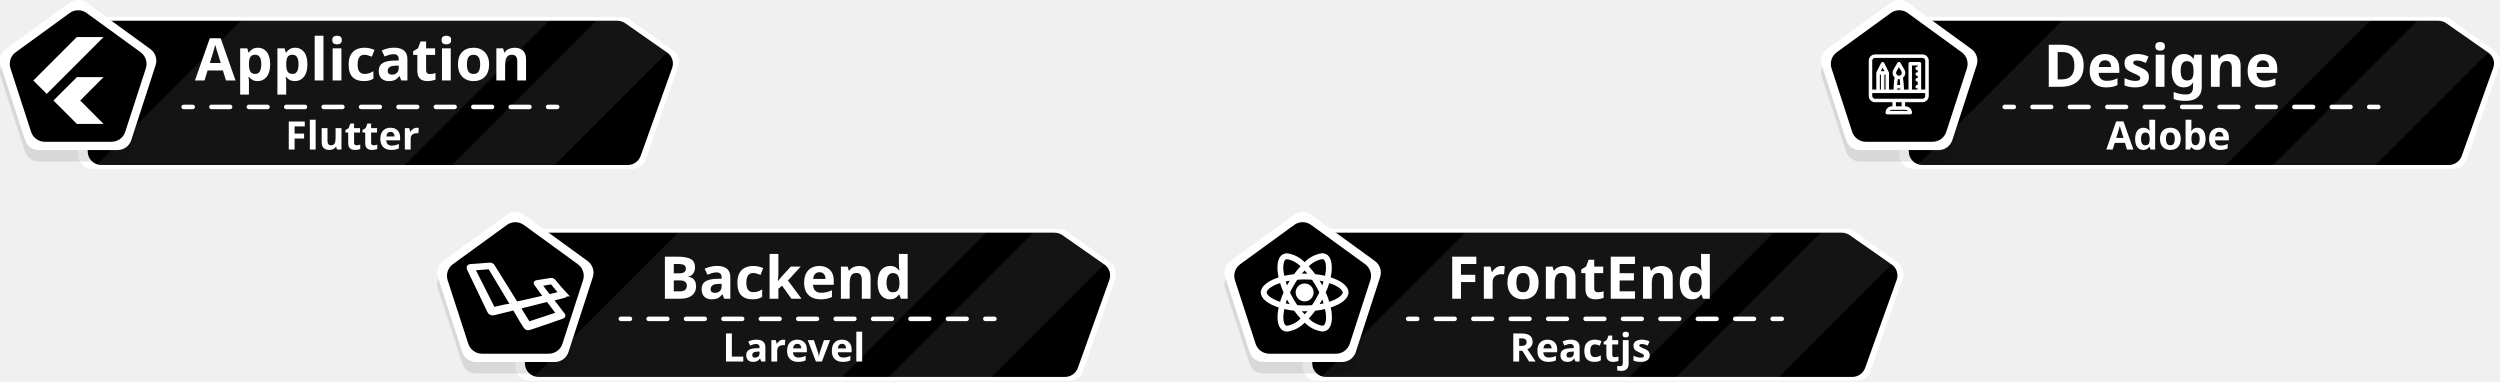
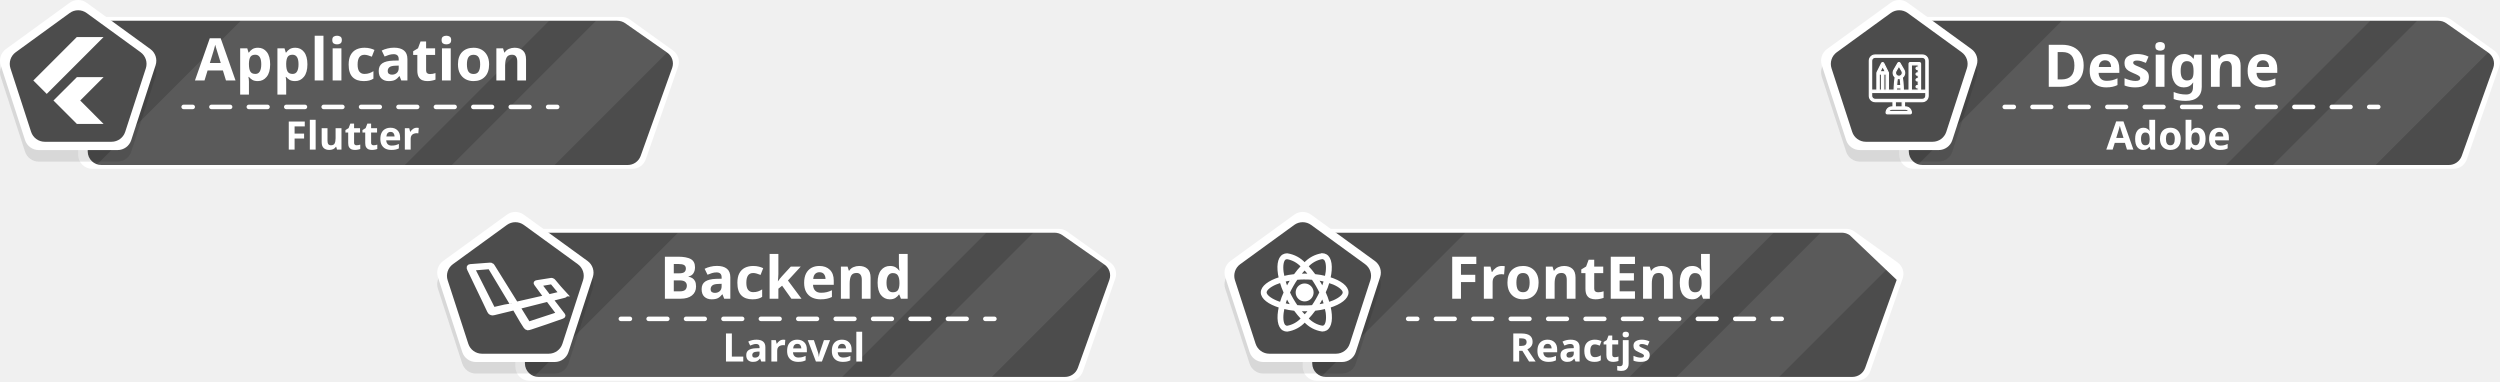
- <svg xmlns="http://www.w3.org/2000/svg" width="636.985" height="97.109" viewBox="0 0 636.985 97.109">
-   <g id="Class" transform="translate(-9152.508 -1695.504)">
+ <svg xmlns="http://www.w3.org/2000/svg" width="636.985" height="97.11" viewBox="0 0 636.985 97.11">
+   <g id="Class" transform="translate(-9152.508 -1695.503)">
    <g id="TeamMid" transform="translate(-6 -58)">
      <g id="Group_11578" data-name="Group 11578" transform="translate(133 -121)">
        <g id="Group_11554" data-name="Group 11554" transform="translate(9367.178 1414.505)">
          <g id="Group_11553" data-name="Group 11553" transform="translate(0 -29.892)">
            <g id="Group_11551" data-name="Group 11551" transform="translate(64.073 329.785)">
              <path id="Path_968" data-name="Path 968" d="M222.749,171.458l-10.976-7.878a3.588,3.588,0,0,0-2.095-.675H74.768a3.594,3.594,0,0,0-3.593,3.595v31.511a3.594,3.594,0,0,0,3.593,3.593H212.4a3.591,3.591,0,0,0,3.393-2.409l8.251-23.633A3.591,3.591,0,0,0,222.749,171.458Z" transform="translate(6.994 1.515)" fill="#fff" />
-               <path id="Path_969" data-name="Path 969" d="M220.412,171.66l-10.693-7.482a3.562,3.562,0,0,0-2.041-.64H76.256a3.457,3.457,0,0,0-3.5,3.413v29.924a3.458,3.458,0,0,0,3.5,3.413H210.333a3.5,3.5,0,0,0,3.3-2.289l8.038-22.442A3.363,3.363,0,0,0,220.412,171.66Z" transform="translate(7.85 1.858)" />
+               <path id="Path_969" data-name="Path 969" d="M220.412,171.66l-10.693-7.482a3.562,3.562,0,0,0-2.041-.64H76.256a3.457,3.457,0,0,0-3.5,3.413v29.924a3.458,3.458,0,0,0,3.5,3.413H210.333a3.5,3.5,0,0,0,3.3-2.289l8.038-22.442A3.363,3.363,0,0,0,220.412,171.66Z" transform="translate(7.85 1.858)" fill="#4c4c4c" />
              <path id="Path_970" data-name="Path 970" d="M74.336,200.108a3.52,3.52,0,0,0,1.064.177h77.313l36.749-36.747H110.906Z" transform="translate(8.706 1.858)" fill="#fff" opacity="0.08" style="mix-blend-mode: luminosity;isolation: isolate" />
              <path id="Path_971" data-name="Path 971" d="M159.133,200.285l28.652-28.652-10.656-7.456a3.562,3.562,0,0,0-2.041-.64H169.7l-36.749,36.747Z" transform="translate(40.44 1.858)" fill="#fff" opacity="0.08" style="mix-blend-mode: luminosity;isolation: isolate" />
              <g id="Group_11550" data-name="Group 11550" transform="translate(104.47 186.77)">
                <g id="Group_11547" data-name="Group 11547">
                  <path id="Path_972" data-name="Path 972" d="M89.79,176.614H87.478a.578.578,0,1,1,0-1.156H89.79a.578.578,0,0,1,0,1.156Z" transform="translate(-86.9 -175.458)" fill="#fff" />
                </g>
                <g id="Group_11548" data-name="Group 11548" transform="translate(7.077)">
                  <path id="Path_973" data-name="Path 973" d="M173.1,176.614h-4.766a.578.578,0,1,1,0-1.156H173.1a.578.578,0,0,1,0,1.156Zm-9.534,0H158.8a.578.578,0,1,1,0-1.156h4.765a.578.578,0,1,1,0,1.156Zm-9.531,0h-4.768a.578.578,0,1,1,0-1.156h4.768a.578.578,0,0,1,0,1.156Zm-9.534,0h-4.766a.578.578,0,0,1,0-1.156H144.5a.578.578,0,0,1,0,1.156Zm-9.531,0H130.2a.578.578,0,0,1,0-1.156h4.768a.578.578,0,0,1,0,1.156Zm-9.534,0h-4.766a.578.578,0,0,1,0-1.156h4.766a.578.578,0,1,1,0,1.156Zm-9.534,0h-4.765a.578.578,0,1,1,0-1.156H115.9a.578.578,0,1,1,0,1.156Zm-9.531,0H101.6a.578.578,0,0,1,0-1.156h4.766a.578.578,0,0,1,0,1.156Zm-9.534,0H92.069a.578.578,0,1,1,0-1.156h4.766a.578.578,0,0,1,0,1.156Z" transform="translate(-91.491 -175.458)" fill="#fff" />
                </g>
                <g id="Group_11549" data-name="Group 11549" transform="translate(92.869)">
                  <path id="Path_974" data-name="Path 974" d="M150.039,176.614h-2.312a.578.578,0,1,1,0-1.156h2.312a.578.578,0,1,1,0,1.156Z" transform="translate(-147.149 -175.458)" fill="#fff" />
                </g>
              </g>
              <path id="Path_975" data-name="Path 975" d="M76.014,162.716l-16.247,11.8a3.666,3.666,0,0,0-1.332,4.1l6.206,19.1a3.664,3.664,0,0,0,3.487,2.533H88.21a3.664,3.664,0,0,0,3.487-2.533l6.206-19.1a3.664,3.664,0,0,0-1.332-4.1l-16.247-11.8A3.669,3.669,0,0,0,76.014,162.716Z" transform="translate(0 1.034)" fill="#ccc" opacity="0.5" style="mix-blend-mode: multiply;isolation: isolate" />
              <path id="Path_976" data-name="Path 976" d="M76.014,160.807l-16.247,11.8a3.664,3.664,0,0,0-1.332,4.1l6.206,19.1a3.666,3.666,0,0,0,3.487,2.533H88.21A3.666,3.666,0,0,0,91.7,195.81l6.206-19.1a3.661,3.661,0,0,0-1.332-4.1l-16.247-11.8A3.664,3.664,0,0,0,76.014,160.807Z" transform="translate(0)" fill="#fff" />
-               <path id="Path_977" data-name="Path 977" d="M75.141,162.5l-13.76,10a3.668,3.668,0,0,0-1.332,4.1l5.256,16.176a3.667,3.667,0,0,0,3.487,2.533H85.8a3.667,3.667,0,0,0,3.487-2.533L94.543,176.6a3.668,3.668,0,0,0-1.332-4.1l-13.76-10A3.669,3.669,0,0,0,75.141,162.5Z" transform="translate(0.873 0.919)" />
+               <path id="Path_977" data-name="Path 977" d="M75.141,162.5l-13.76,10a3.668,3.668,0,0,0-1.332,4.1l5.256,16.176a3.667,3.667,0,0,0,3.487,2.533H85.8a3.667,3.667,0,0,0,3.487-2.533L94.543,176.6a3.668,3.668,0,0,0-1.332-4.1l-13.76-10A3.669,3.669,0,0,0,75.141,162.5Z" transform="translate(0.873 0.919)" fill="#4c4c4c" />
            </g>
            <text id="Designe" transform="translate(179 497)" fill="#fff" font-size="15" font-family="Montserrat" font-weight="700">
              <tspan x="0" y="15">Designe</tspan>
            </text>
            <text id="Adobe" transform="translate(195 518)" fill="#fff" font-size="10" font-family="Montserrat" font-weight="700">
              <tspan x="0" y="10">Adobe</tspan>
            </text>
          </g>
        </g>
        <path id="Path_984" data-name="Path 984" d="M13.521,0H1.463A1.465,1.465,0,0,0,0,1.463v8.956a1.465,1.465,0,0,0,1.463,1.463H6.029v1.346H5.736a1.464,1.464,0,0,0-1.463,1.463.293.293,0,0,0,.293.293h5.853a.293.293,0,0,0,.293-.293,1.465,1.465,0,0,0-1.463-1.463H8.956V11.882h4.566a1.465,1.465,0,0,0,1.463-1.463V1.463A1.465,1.465,0,0,0,13.521,0ZM1.463.585H13.521a.879.879,0,0,1,.878.878V8.956H13.053V2.224a.293.293,0,0,0-.293-.293H10.419a.293.293,0,0,0-.293.293V8.956H8.661c0-.3-.011-.6-.024-.891a18.825,18.825,0,0,0-.229-2.342,1.464,1.464,0,0,0,.4-1.909L7.794,2.058a.293.293,0,0,0-.507,0L6.272,3.815a1.463,1.463,0,0,0,.322,1.847,18.578,18.578,0,0,0-.247,2.4c-.013.293-.021.591-.025.891H4.858V4.566a.291.291,0,0,0-.029-.126l0,0L3.657,2.093a.293.293,0,0,0-.524,0L1.962,4.435l0,0a.291.291,0,0,0-.029.126v4.39H.585V1.463A.879.879,0,0,1,1.463.585Zm9.248,8.37V2.517h1.756V3.1h-.293a.293.293,0,0,0,0,.585h.293v.878h-.293a.293.293,0,0,0,0,.585h.293v.878h-.293a.293.293,0,0,0,0,.585h.293V7.785h-.293a.293.293,0,0,0,0,.585h.293v.585ZM7.541,6.009a1.465,1.465,0,0,0,.316-.035c.054.348.134.964.181,1.811H6.948c.05-.847.133-1.472.191-1.832a1.465,1.465,0,0,0,.4.056Zm0-.585A.879.879,0,0,1,6.78,4.107l.761-1.318L8.3,4.107a.878.878,0,0,1-.761,1.316ZM6.922,8.37H8.064c.006.192.01.388.012.585H6.908C6.911,8.759,6.915,8.564,6.922,8.37Zm-3.234.585v-4.1h.585v4.1Zm-1.171,0v-4.1H3.1v4.1ZM2.7,4.273l.7-1.394.7,1.394ZM10.076,14.4H4.908a.88.88,0,0,1,.828-.585H9.248a.879.879,0,0,1,.828.585ZM8.37,13.228H6.614V11.882H8.37ZM13.521,11.3H1.463a.879.879,0,0,1-.878-.878V9.541H14.4v.878A.879.879,0,0,1,13.521,11.3Zm0,0" transform="translate(9501.803 1888.519)" fill="#fff" stroke="#fff" stroke-width="0.3" />
      </g>
    </g>
    <g id="Group_11577" data-name="Group 11577" transform="translate(473 -67)">
      <g id="Group_11554-2" data-name="Group 11554" transform="translate(8869.178 1356.505)">
        <g id="Group_11553-2" data-name="Group 11553" transform="translate(0 -29.892)">
          <g id="Group_11551-2" data-name="Group 11551" transform="translate(64.073 329.785)">
            <path id="Path_968-2" data-name="Path 968" d="M222.749,171.458l-10.976-7.878a3.588,3.588,0,0,0-2.095-.675H74.768a3.594,3.594,0,0,0-3.593,3.595v31.511a3.594,3.594,0,0,0,3.593,3.593H212.4a3.591,3.591,0,0,0,3.393-2.409l8.251-23.633A3.591,3.591,0,0,0,222.749,171.458Z" transform="translate(6.994 1.515)" fill="#fff" />
-             <path id="Path_969-2" data-name="Path 969" d="M220.412,171.66l-10.693-7.482a3.562,3.562,0,0,0-2.041-.64H76.256a3.457,3.457,0,0,0-3.5,3.413v29.924a3.458,3.458,0,0,0,3.5,3.413H210.333a3.5,3.5,0,0,0,3.3-2.289l8.038-22.442A3.363,3.363,0,0,0,220.412,171.66Z" transform="translate(7.85 1.858)" />
+             <path id="Path_969-2" data-name="Path 969" d="M209.719,164.178a3.562,3.562,0,0,0-2.041-.64H76.256a3.457,3.457,0,0,0-3.5,3.413v29.924a3.458,3.458,0,0,0,3.5,3.413H210.333a3.5,3.5,0,0,0,3.3-2.289l8.038-22.442Z" transform="translate(7.85 1.858)" fill="#4c4c4c" />
            <path id="Path_970-2" data-name="Path 970" d="M74.336,200.108a3.52,3.52,0,0,0,1.064.177h77.313l36.749-36.747H110.906Z" transform="translate(8.706 1.858)" fill="#fff" opacity="0.08" style="mix-blend-mode: luminosity;isolation: isolate" />
            <path id="Path_971-2" data-name="Path 971" d="M159.133,200.285l28.652-28.652-10.656-7.456a3.562,3.562,0,0,0-2.041-.64H169.7l-36.749,36.747Z" transform="translate(40.44 1.858)" fill="#fff" opacity="0.08" style="mix-blend-mode: luminosity;isolation: isolate" />
            <g id="Group_11550-2" data-name="Group 11550" transform="translate(104.47 186.77)">
              <g id="Group_11547-2" data-name="Group 11547">
                <path id="Path_972-2" data-name="Path 972" d="M89.79,176.614H87.478a.578.578,0,1,1,0-1.156H89.79a.578.578,0,0,1,0,1.156Z" transform="translate(-86.9 -175.458)" fill="#fff" />
              </g>
              <g id="Group_11548-2" data-name="Group 11548" transform="translate(7.077)">
                <path id="Path_973-2" data-name="Path 973" d="M173.1,176.614h-4.766a.578.578,0,1,1,0-1.156H173.1a.578.578,0,0,1,0,1.156Zm-9.534,0H158.8a.578.578,0,1,1,0-1.156h4.765a.578.578,0,1,1,0,1.156Zm-9.531,0h-4.768a.578.578,0,1,1,0-1.156h4.768a.578.578,0,0,1,0,1.156Zm-9.534,0h-4.766a.578.578,0,0,1,0-1.156H144.5a.578.578,0,0,1,0,1.156Zm-9.531,0H130.2a.578.578,0,0,1,0-1.156h4.768a.578.578,0,0,1,0,1.156Zm-9.534,0h-4.766a.578.578,0,0,1,0-1.156h4.766a.578.578,0,1,1,0,1.156Zm-9.534,0h-4.765a.578.578,0,1,1,0-1.156H115.9a.578.578,0,1,1,0,1.156Zm-9.531,0H101.6a.578.578,0,0,1,0-1.156h4.766a.578.578,0,0,1,0,1.156Zm-9.534,0H92.069a.578.578,0,1,1,0-1.156h4.766a.578.578,0,0,1,0,1.156Z" transform="translate(-91.491 -175.458)" fill="#fff" />
              </g>
              <g id="Group_11549-2" data-name="Group 11549" transform="translate(92.869)">
                <path id="Path_974-2" data-name="Path 974" d="M150.039,176.614h-2.312a.578.578,0,1,1,0-1.156h2.312a.578.578,0,1,1,0,1.156Z" transform="translate(-147.149 -175.458)" fill="#fff" />
              </g>
            </g>
            <path id="Path_975-2" data-name="Path 975" d="M76.014,162.716l-16.247,11.8a3.666,3.666,0,0,0-1.332,4.1l6.206,19.1a3.664,3.664,0,0,0,3.487,2.533H88.21a3.664,3.664,0,0,0,3.487-2.533l6.206-19.1a3.664,3.664,0,0,0-1.332-4.1l-16.247-11.8A3.669,3.669,0,0,0,76.014,162.716Z" transform="translate(0 1.034)" fill="#ccc" opacity="0.5" style="mix-blend-mode: multiply;isolation: isolate" />
            <path id="Path_976-2" data-name="Path 976" d="M76.014,160.807l-16.247,11.8a3.664,3.664,0,0,0-1.332,4.1l6.206,19.1a3.666,3.666,0,0,0,3.487,2.533H88.21A3.666,3.666,0,0,0,91.7,195.81l6.206-19.1a3.661,3.661,0,0,0-1.332-4.1l-16.247-11.8A3.664,3.664,0,0,0,76.014,160.807Z" transform="translate(0)" fill="#fff" />
-             <path id="Path_977-2" data-name="Path 977" d="M75.141,162.5l-13.76,10a3.668,3.668,0,0,0-1.332,4.1l5.256,16.176a3.667,3.667,0,0,0,3.487,2.533H85.8a3.667,3.667,0,0,0,3.487-2.533L94.543,176.6a3.668,3.668,0,0,0-1.332-4.1l-13.76-10A3.669,3.669,0,0,0,75.141,162.5Z" transform="translate(0.873 0.919)" />
+             <path id="Path_977-2" data-name="Path 977" d="M75.141,162.5l-13.76,10a3.668,3.668,0,0,0-1.332,4.1l5.256,16.176a3.667,3.667,0,0,0,3.487,2.533H85.8a3.667,3.667,0,0,0,3.487-2.533L94.543,176.6a3.668,3.668,0,0,0-1.332-4.1l-13.76-10A3.669,3.669,0,0,0,75.141,162.5Z" transform="translate(0.873 0.919)" fill="#4c4c4c" />
          </g>
          <text id="FrontEnd" transform="translate(179 497)" fill="#fff" font-size="15" font-family="Montserrat" font-weight="700">
            <tspan x="0" y="15">FrontEnd</tspan>
          </text>
          <text id="Reactjs" transform="translate(195 518)" fill="#fff" font-size="10" font-family="Montserrat" font-weight="700">
            <tspan x="0" y="10">Reactjs</tspan>
          </text>
        </g>
      </g>
      <g id="SVGRepo_iconCarrier" transform="translate(8999.995 1824.633)">
        <path id="Path_985" data-name="Path 985" d="M10.7,16.9c.4.018.81.031,1.225.031s.833-.009,1.239-.031a17.6,17.6,0,0,1-1.231,1.431l.006-.006c-.422-.437-.827-.9-1.209-1.386ZM6.551,16.32a20.169,20.169,0,0,0,2.734.476l.1.008a21.7,21.7,0,0,0,1.861,2.236l-.008-.009a6.569,6.569,0,0,1-3.7,2.084l-.04.006H7.482a1.071,1.071,0,0,1-.5-.123l.006,0c-.606-.346-.869-1.67-.665-3.372.049-.419.129-.86.227-1.31Zm10.773-.009a11.3,11.3,0,0,1,.224,1.233l.007.063c.209,1.7-.049,3.024-.65,3.377a.961.961,0,0,1-.465.118h-.048a6.614,6.614,0,0,1-3.738-2.07l-.005-.006a21.082,21.082,0,0,0,1.8-2.161l.042-.061a20.857,20.857,0,0,0,2.979-.522l-.144.031ZM7.4,13.591c.182.357.373.713.583,1.07s.423.7.642,1.041c-.633-.093-1.243-.209-1.827-.351.164-.574.369-1.167.6-1.761Zm9.057-.018c.241.6.446,1.2.616,1.774-.583.143-1.2.264-1.836.355.219-.342.437-.694.642-1.054s.4-.718.579-1.075ZM5.825,9.675a20.9,20.9,0,0,0,1.056,2.846l-.055-.133a19.535,19.535,0,0,0-.951,2.55l-.038.149A12.526,12.526,0,0,1,4.506,14.6l.084.032c-1.577-.671-2.6-1.554-2.6-2.253s1.02-1.586,2.6-2.255c.383-.164.8-.312,1.234-.45Zm12.2,0c.441.136.86.289,1.252.453,1.577.674,2.6,1.555,2.6,2.255s-1.025,1.584-2.6,2.254c-.383.164-.8.311-1.234.449a21.447,21.447,0,0,0-1.057-2.851l.055.137a19.593,19.593,0,0,0,.95-2.549l.039-.15Zm-2.79-.614c.633.094,1.243.209,1.827.353-.164.576-.369,1.167-.6,1.761-.182-.355-.373-.713-.583-1.069s-.423-.7-.642-1.044Zm-6.611,0c-.219.343-.437.694-.641,1.057s-.4.712-.579,1.069c-.241-.6-.446-1.193-.616-1.773.583-.136,1.2-.258,1.835-.351Zm3.31-.232c.674,0,1.345.031,2.005.085q.555.8,1.077,1.694.508.874.927,1.772c-.281.6-.588,1.193-.923,1.776-.346.6-.7,1.173-1.075,1.7-.663.058-1.335.089-2.013.089s-1.345-.032-2.005-.085c-.369-.53-.73-1.1-1.077-1.694s-.648-1.174-.927-1.772c.276-.6.588-1.2.923-1.78.346-.6.7-1.171,1.075-1.7q.995-.087,2.013-.089Zm-.014-2.391a18.2,18.2,0,0,1,1.209,1.385l.029.039c-.4-.018-.81-.031-1.225-.031s-.833.009-1.239.031a17.318,17.318,0,0,1,1.231-1.431l-.006.006ZM7.472,3.656a6.625,6.625,0,0,1,3.738,2.07l.005.006A21.03,21.03,0,0,0,9.418,7.9l-.042.061a20.74,20.74,0,0,0-2.978.52l.143-.031c-.1-.446-.178-.878-.231-1.293-.209-1.7.049-3.024.65-3.375a1.3,1.3,0,0,1,.511-.12h0Zm8.9-.018v.006H16.4a1.034,1.034,0,0,1,.482.119l-.006,0c.606.348.869,1.671.665,3.373-.049.419-.129.861-.227,1.311a19.772,19.772,0,0,0-2.736-.478l-.093-.008A21.814,21.814,0,0,0,12.625,5.72l.009.009a6.585,6.585,0,0,1,3.7-2.083l.041-.007Zm0-.993a7.464,7.464,0,0,0-4.445,2.381l-.006.007a7.449,7.449,0,0,0-4.41-2.365l-.041-.005H7.44a1.991,1.991,0,0,0-.985.259l.01-.005c-1.252.722-1.533,2.972-.886,5.8-2.772.856-4.575,2.225-4.575,3.667S2.817,15.2,5.6,16.05c-.641,2.835-.355,5.089.9,5.81a1.929,1.929,0,0,0,.958.251H7.5a7.462,7.462,0,0,0,4.445-2.383l.006-.007a7.446,7.446,0,0,0,4.41,2.365l.041.005h.038a2,2,0,0,0,.979-.256l-.01.005c1.251-.721,1.533-2.972.886-5.8,2.762-.849,4.565-2.22,4.565-3.665s-1.812-2.82-4.592-3.672c.641-2.832.355-5.088-.9-5.81a1.949,1.949,0,0,0-.968-.254h-.027Zm-2.411,9.735a2.035,2.035,0,1,1-.6-1.44h0a2.029,2.029,0,0,1,.6,1.44h0Z" fill="#fff" stroke="#fff" stroke-width="0.5" />
      </g>
    </g>
    <g id="Group_11576" data-name="Group 11576" transform="translate(518.398 -67)">
      <g id="Group_11554-3" data-name="Group 11554" transform="translate(8623.178 1356.505)">
        <g id="Group_11553-3" data-name="Group 11553" transform="translate(0 -29.892)">
          <g id="Group_11551-3" data-name="Group 11551" transform="translate(64.073 329.785)">
            <path id="Path_968-3" data-name="Path 968" d="M222.749,171.458l-10.976-7.878a3.588,3.588,0,0,0-2.095-.675H74.768a3.594,3.594,0,0,0-3.593,3.595v31.511a3.594,3.594,0,0,0,3.593,3.593H212.4a3.591,3.591,0,0,0,3.393-2.409l8.251-23.633A3.591,3.591,0,0,0,222.749,171.458Z" transform="translate(6.994 1.515)" fill="#fff" />
-             <path id="Path_969-3" data-name="Path 969" d="M220.412,171.66l-10.693-7.482a3.562,3.562,0,0,0-2.041-.64H76.256a3.457,3.457,0,0,0-3.5,3.413v29.924a3.458,3.458,0,0,0,3.5,3.413H210.333a3.5,3.5,0,0,0,3.3-2.289l8.038-22.442A3.363,3.363,0,0,0,220.412,171.66Z" transform="translate(7.85 1.858)" />
+             <path id="Path_969-3" data-name="Path 969" d="M220.412,171.66l-10.693-7.482a3.562,3.562,0,0,0-2.041-.64H76.256a3.457,3.457,0,0,0-3.5,3.413v29.924a3.458,3.458,0,0,0,3.5,3.413H210.333a3.5,3.5,0,0,0,3.3-2.289l8.038-22.442A3.363,3.363,0,0,0,220.412,171.66Z" transform="translate(7.85 1.858)" fill="#4c4c4c" />
            <path id="Path_970-3" data-name="Path 970" d="M74.336,200.108a3.52,3.52,0,0,0,1.064.177h77.313l36.749-36.747H110.906Z" transform="translate(8.706 1.858)" fill="#fff" opacity="0.08" style="mix-blend-mode: luminosity;isolation: isolate" />
            <path id="Path_971-3" data-name="Path 971" d="M159.133,200.285l28.652-28.652-10.656-7.456a3.562,3.562,0,0,0-2.041-.64H169.7l-36.749,36.747Z" transform="translate(40.44 1.858)" fill="#fff" opacity="0.08" style="mix-blend-mode: luminosity;isolation: isolate" />
            <g id="Group_11550-3" data-name="Group 11550" transform="translate(104.47 186.77)">
              <g id="Group_11547-3" data-name="Group 11547">
                <path id="Path_972-3" data-name="Path 972" d="M89.79,176.614H87.478a.578.578,0,1,1,0-1.156H89.79a.578.578,0,0,1,0,1.156Z" transform="translate(-86.9 -175.458)" fill="#fff" />
              </g>
              <g id="Group_11548-3" data-name="Group 11548" transform="translate(7.077)">
                <path id="Path_973-3" data-name="Path 973" d="M173.1,176.614h-4.766a.578.578,0,1,1,0-1.156H173.1a.578.578,0,0,1,0,1.156Zm-9.534,0H158.8a.578.578,0,1,1,0-1.156h4.765a.578.578,0,1,1,0,1.156Zm-9.531,0h-4.768a.578.578,0,1,1,0-1.156h4.768a.578.578,0,0,1,0,1.156Zm-9.534,0h-4.766a.578.578,0,0,1,0-1.156H144.5a.578.578,0,0,1,0,1.156Zm-9.531,0H130.2a.578.578,0,0,1,0-1.156h4.768a.578.578,0,0,1,0,1.156Zm-9.534,0h-4.766a.578.578,0,0,1,0-1.156h4.766a.578.578,0,1,1,0,1.156Zm-9.534,0h-4.765a.578.578,0,1,1,0-1.156H115.9a.578.578,0,1,1,0,1.156Zm-9.531,0H101.6a.578.578,0,0,1,0-1.156h4.766a.578.578,0,0,1,0,1.156Zm-9.534,0H92.069a.578.578,0,1,1,0-1.156h4.766a.578.578,0,0,1,0,1.156Z" transform="translate(-91.491 -175.458)" fill="#fff" />
              </g>
              <g id="Group_11549-3" data-name="Group 11549" transform="translate(92.869)">
                <path id="Path_974-3" data-name="Path 974" d="M150.039,176.614h-2.312a.578.578,0,1,1,0-1.156h2.312a.578.578,0,1,1,0,1.156Z" transform="translate(-147.149 -175.458)" fill="#fff" />
              </g>
            </g>
            <path id="Path_975-3" data-name="Path 975" d="M76.014,162.716l-16.247,11.8a3.666,3.666,0,0,0-1.332,4.1l6.206,19.1a3.664,3.664,0,0,0,3.487,2.533H88.21a3.664,3.664,0,0,0,3.487-2.533l6.206-19.1a3.664,3.664,0,0,0-1.332-4.1l-16.247-11.8A3.669,3.669,0,0,0,76.014,162.716Z" transform="translate(0 1.034)" fill="#ccc" opacity="0.5" style="mix-blend-mode: multiply;isolation: isolate" />
            <path id="Path_976-3" data-name="Path 976" d="M76.014,160.807l-16.247,11.8a3.664,3.664,0,0,0-1.332,4.1l6.206,19.1a3.666,3.666,0,0,0,3.487,2.533H88.21A3.666,3.666,0,0,0,91.7,195.81l6.206-19.1a3.661,3.661,0,0,0-1.332-4.1l-16.247-11.8A3.664,3.664,0,0,0,76.014,160.807Z" transform="translate(0)" fill="#fff" />
-             <path id="Path_977-3" data-name="Path 977" d="M75.141,162.5l-13.76,10a3.668,3.668,0,0,0-1.332,4.1l5.256,16.176a3.667,3.667,0,0,0,3.487,2.533H85.8a3.667,3.667,0,0,0,3.487-2.533L94.543,176.6a3.668,3.668,0,0,0-1.332-4.1l-13.76-10A3.669,3.669,0,0,0,75.141,162.5Z" transform="translate(0.873 0.919)" />
+             <path id="Path_977-3" data-name="Path 977" d="M75.141,162.5l-13.76,10a3.668,3.668,0,0,0-1.332,4.1l5.256,16.176a3.667,3.667,0,0,0,3.487,2.533H85.8a3.667,3.667,0,0,0,3.487-2.533L94.543,176.6a3.668,3.668,0,0,0-1.332-4.1l-13.76-10A3.669,3.669,0,0,0,75.141,162.5Z" transform="translate(0.873 0.919)" fill="#4c4c4c" />
          </g>
          <text id="Backend" transform="translate(179 497)" fill="#fff" font-size="15" font-family="Montserrat" font-weight="700">
            <tspan x="0" y="15">Backend</tspan>
          </text>
          <text id="Larevel_SQL" data-name="Larevel &amp; SQL" transform="translate(195 518)" fill="#fff" font-size="10" font-family="Montserrat" font-weight="700">
            <tspan x="0" y="10">Larevel </tspan>
          </text>
        </g>
      </g>
      <g id="SVGRepo_iconCarrier-2" data-name="SVGRepo_iconCarrier" transform="translate(8753.507 1829.924)">
        <path id="Path_986" data-name="Path 986" d="M24.586,7.6h-.039q.308.26-.154.371l-3.352.851,3.042,3.964q.154.222.077.316a1.3,1.3,0,0,1-.377.234l-.008,0-3.929,1.373q-3.737,1.26-4.084,1.371h-.039a1.544,1.544,0,0,1-.665.148h-.027a.879.879,0,0,1-.573-.4l0,0q-.385-.481-2.812-4.7-4.125,1.037-5.165,1.26a1,1,0,0,1-.348.061.987.987,0,0,1-.921-.608l0-.007-1-2.114Q.314,1.67.121,1.189-.225.448.429.374L.93.336Q4.941.041,5.4,0c.023,0,.051,0,.078,0a1.089,1.089,0,0,1,.411.08l-.007,0A.953.953,0,0,1,6.167.37l0,0,5.972,9.595,7.474-1.7L17.149,4.894q-.27-.371.347-.444L20.964,3.9a.759.759,0,0,1,.158-.016.779.779,0,0,1,.233.036h-.006a1.1,1.1,0,0,1,.383.314l0,0,1.5,1.778Q24.47,7.486,24.586,7.6Zm-13.6,2.667q.193-.037.039-.222L5.434.743A.157.157,0,0,0,5.3.668H5.28L1.2,1q-.039,0-.039.074a.316.316,0,0,0,.039.149v0l5.047,10q.039.074.077.074h.193l2.735-.632q1.695-.405,1.737-.405Zm11.79,2.112-2.467-3.26a.328.328,0,0,0-.133-.129h0a.293.293,0,0,0-.056-.005A.3.3,0,0,0,20,9h0l-7.319,1.853,2.428,3.926q.116.185.193.2a.369.369,0,0,0,.195-.019h0L22.7,12.6q.154-.037.154-.074a.173.173,0,0,0-.039-.093h0Zm.462-4.964q.308-.074.231-.185-1.891-2.26-2.119-2.556a.278.278,0,0,0-.25-.154.289.289,0,0,0-.06.006h0L18.268,5q-.154.037-.039.185l2.2,2.889q1.425-.333,2.812-.667Z" fill="#fff" stroke="#fff" stroke-width="1" />
      </g>
    </g>
    <g id="Group_11606" data-name="Group 11606" transform="translate(-85 -121)">
      <g id="Group_11558" data-name="Group 11558" transform="translate(8512.178 1292)">
        <g id="Group_11556" data-name="Group 11556">
          <g id="Group_11554-4" data-name="Group 11554" transform="translate(603 64.505)">
            <g id="Group_11553-4" data-name="Group 11553" transform="translate(0 -29.892)">
              <g id="Group_11551-4" data-name="Group 11551" transform="translate(64.073 329.785)">
                <path id="Path_968-4" data-name="Path 968" d="M222.749,171.458l-10.976-7.878a3.588,3.588,0,0,0-2.095-.675H74.768a3.594,3.594,0,0,0-3.593,3.595v31.511a3.594,3.594,0,0,0,3.593,3.593H212.4a3.591,3.591,0,0,0,3.393-2.409l8.251-23.633A3.591,3.591,0,0,0,222.749,171.458Z" transform="translate(6.994 1.515)" fill="#fff" />
-                 <path id="Path_969-4" data-name="Path 969" d="M220.412,171.66l-10.693-7.482a3.562,3.562,0,0,0-2.041-.64H76.256a3.457,3.457,0,0,0-3.5,3.413v29.924a3.458,3.458,0,0,0,3.5,3.413H210.333a3.5,3.5,0,0,0,3.3-2.289l8.038-22.442A3.363,3.363,0,0,0,220.412,171.66Z" transform="translate(7.85 1.858)" />
+                 <path id="Path_969-4" data-name="Path 969" d="M220.412,171.66l-10.693-7.482a3.562,3.562,0,0,0-2.041-.64H76.256a3.457,3.457,0,0,0-3.5,3.413v29.924a3.458,3.458,0,0,0,3.5,3.413H210.333a3.5,3.5,0,0,0,3.3-2.289l8.038-22.442A3.363,3.363,0,0,0,220.412,171.66Z" transform="translate(7.85 1.858)" fill="#4c4c4c" />
                <path id="Path_970-4" data-name="Path 970" d="M74.336,200.108a3.52,3.52,0,0,0,1.064.177h77.313l36.749-36.747H110.906Z" transform="translate(8.706 1.858)" fill="#fff" opacity="0.08" style="mix-blend-mode: luminosity;isolation: isolate" />
                <path id="Path_971-4" data-name="Path 971" d="M159.133,200.285l28.652-28.652-10.656-7.456a3.562,3.562,0,0,0-2.041-.64H169.7l-36.749,36.747Z" transform="translate(40.44 1.858)" fill="#fff" opacity="0.08" style="mix-blend-mode: luminosity;isolation: isolate" />
                <g id="Group_11550-4" data-name="Group 11550" transform="translate(104.47 186.77)">
                  <g id="Group_11547-4" data-name="Group 11547">
                    <path id="Path_972-4" data-name="Path 972" d="M89.79,176.614H87.478a.578.578,0,1,1,0-1.156H89.79a.578.578,0,0,1,0,1.156Z" transform="translate(-86.9 -175.458)" fill="#fff" />
                  </g>
                  <g id="Group_11548-4" data-name="Group 11548" transform="translate(7.077)">
                    <path id="Path_973-4" data-name="Path 973" d="M173.1,176.614h-4.766a.578.578,0,1,1,0-1.156H173.1a.578.578,0,0,1,0,1.156Zm-9.534,0H158.8a.578.578,0,1,1,0-1.156h4.765a.578.578,0,1,1,0,1.156Zm-9.531,0h-4.768a.578.578,0,1,1,0-1.156h4.768a.578.578,0,0,1,0,1.156Zm-9.534,0h-4.766a.578.578,0,0,1,0-1.156H144.5a.578.578,0,0,1,0,1.156Zm-9.531,0H130.2a.578.578,0,0,1,0-1.156h4.768a.578.578,0,0,1,0,1.156Zm-9.534,0h-4.766a.578.578,0,0,1,0-1.156h4.766a.578.578,0,1,1,0,1.156Zm-9.534,0h-4.765a.578.578,0,1,1,0-1.156H115.9a.578.578,0,1,1,0,1.156Zm-9.531,0H101.6a.578.578,0,0,1,0-1.156h4.766a.578.578,0,0,1,0,1.156Zm-9.534,0H92.069a.578.578,0,1,1,0-1.156h4.766a.578.578,0,0,1,0,1.156Z" transform="translate(-91.491 -175.458)" fill="#fff" />
                  </g>
                  <g id="Group_11549-4" data-name="Group 11549" transform="translate(92.869)">
                    <path id="Path_974-4" data-name="Path 974" d="M150.039,176.614h-2.312a.578.578,0,1,1,0-1.156h2.312a.578.578,0,1,1,0,1.156Z" transform="translate(-147.149 -175.458)" fill="#fff" />
                  </g>
                </g>
                <path id="Path_975-4" data-name="Path 975" d="M76.014,162.716l-16.247,11.8a3.666,3.666,0,0,0-1.332,4.1l6.206,19.1a3.664,3.664,0,0,0,3.487,2.533H88.21a3.664,3.664,0,0,0,3.487-2.533l6.206-19.1a3.664,3.664,0,0,0-1.332-4.1l-16.247-11.8A3.669,3.669,0,0,0,76.014,162.716Z" transform="translate(0 1.034)" fill="#ccc" opacity="0.5" style="mix-blend-mode: multiply;isolation: isolate" />
                <path id="Path_976-4" data-name="Path 976" d="M76.014,160.807l-16.247,11.8a3.664,3.664,0,0,0-1.332,4.1l6.206,19.1a3.666,3.666,0,0,0,3.487,2.533H88.21A3.666,3.666,0,0,0,91.7,195.81l6.206-19.1a3.661,3.661,0,0,0-1.332-4.1l-16.247-11.8A3.664,3.664,0,0,0,76.014,160.807Z" transform="translate(0)" fill="#fff" />
-                 <path id="Path_977-4" data-name="Path 977" d="M75.141,162.5l-13.76,10a3.668,3.668,0,0,0-1.332,4.1l5.256,16.176a3.667,3.667,0,0,0,3.487,2.533H85.8a3.667,3.667,0,0,0,3.487-2.533L94.543,176.6a3.668,3.668,0,0,0-1.332-4.1l-13.76-10A3.669,3.669,0,0,0,75.141,162.5Z" transform="translate(0.873 0.919)" />
+                 <path id="Path_977-4" data-name="Path 977" d="M75.141,162.5l-13.76,10a3.668,3.668,0,0,0-1.332,4.1l5.256,16.176a3.667,3.667,0,0,0,3.487,2.533H85.8a3.667,3.667,0,0,0,3.487-2.533L94.543,176.6a3.668,3.668,0,0,0-1.332-4.1l-13.76-10A3.669,3.669,0,0,0,75.141,162.5Z" transform="translate(0.873 0.919)" fill="#4c4c4c" />
              </g>
              <text id="Application" transform="translate(172 495.398)" fill="#fff" font-size="15" font-family="Montserrat" font-weight="700">
                <tspan x="0" y="15">Application</tspan>
              </text>
              <text id="Flutter" transform="translate(195 518)" fill="#fff" font-size="10" font-family="Montserrat" font-weight="700">
                <tspan x="0" y="10">Flutter</tspan>
              </text>
            </g>
          </g>
        </g>
      </g>
      <g id="SVGRepo_iconCarrier-3" data-name="SVGRepo_iconCarrier" transform="translate(9242.121 1824.931)">
        <path id="Path_987" data-name="Path 987" d="M14.98,11.223,9.008,17.184l5.972,5.972h6.806l-5.963-5.97,5.963-5.963h-6.8ZM14.968,1,3.879,12.08,7.294,15.5,21.77,1.017H14.979Z" transform="translate(0)" fill="#fff" />
      </g>
    </g>
  </g>
</svg>
